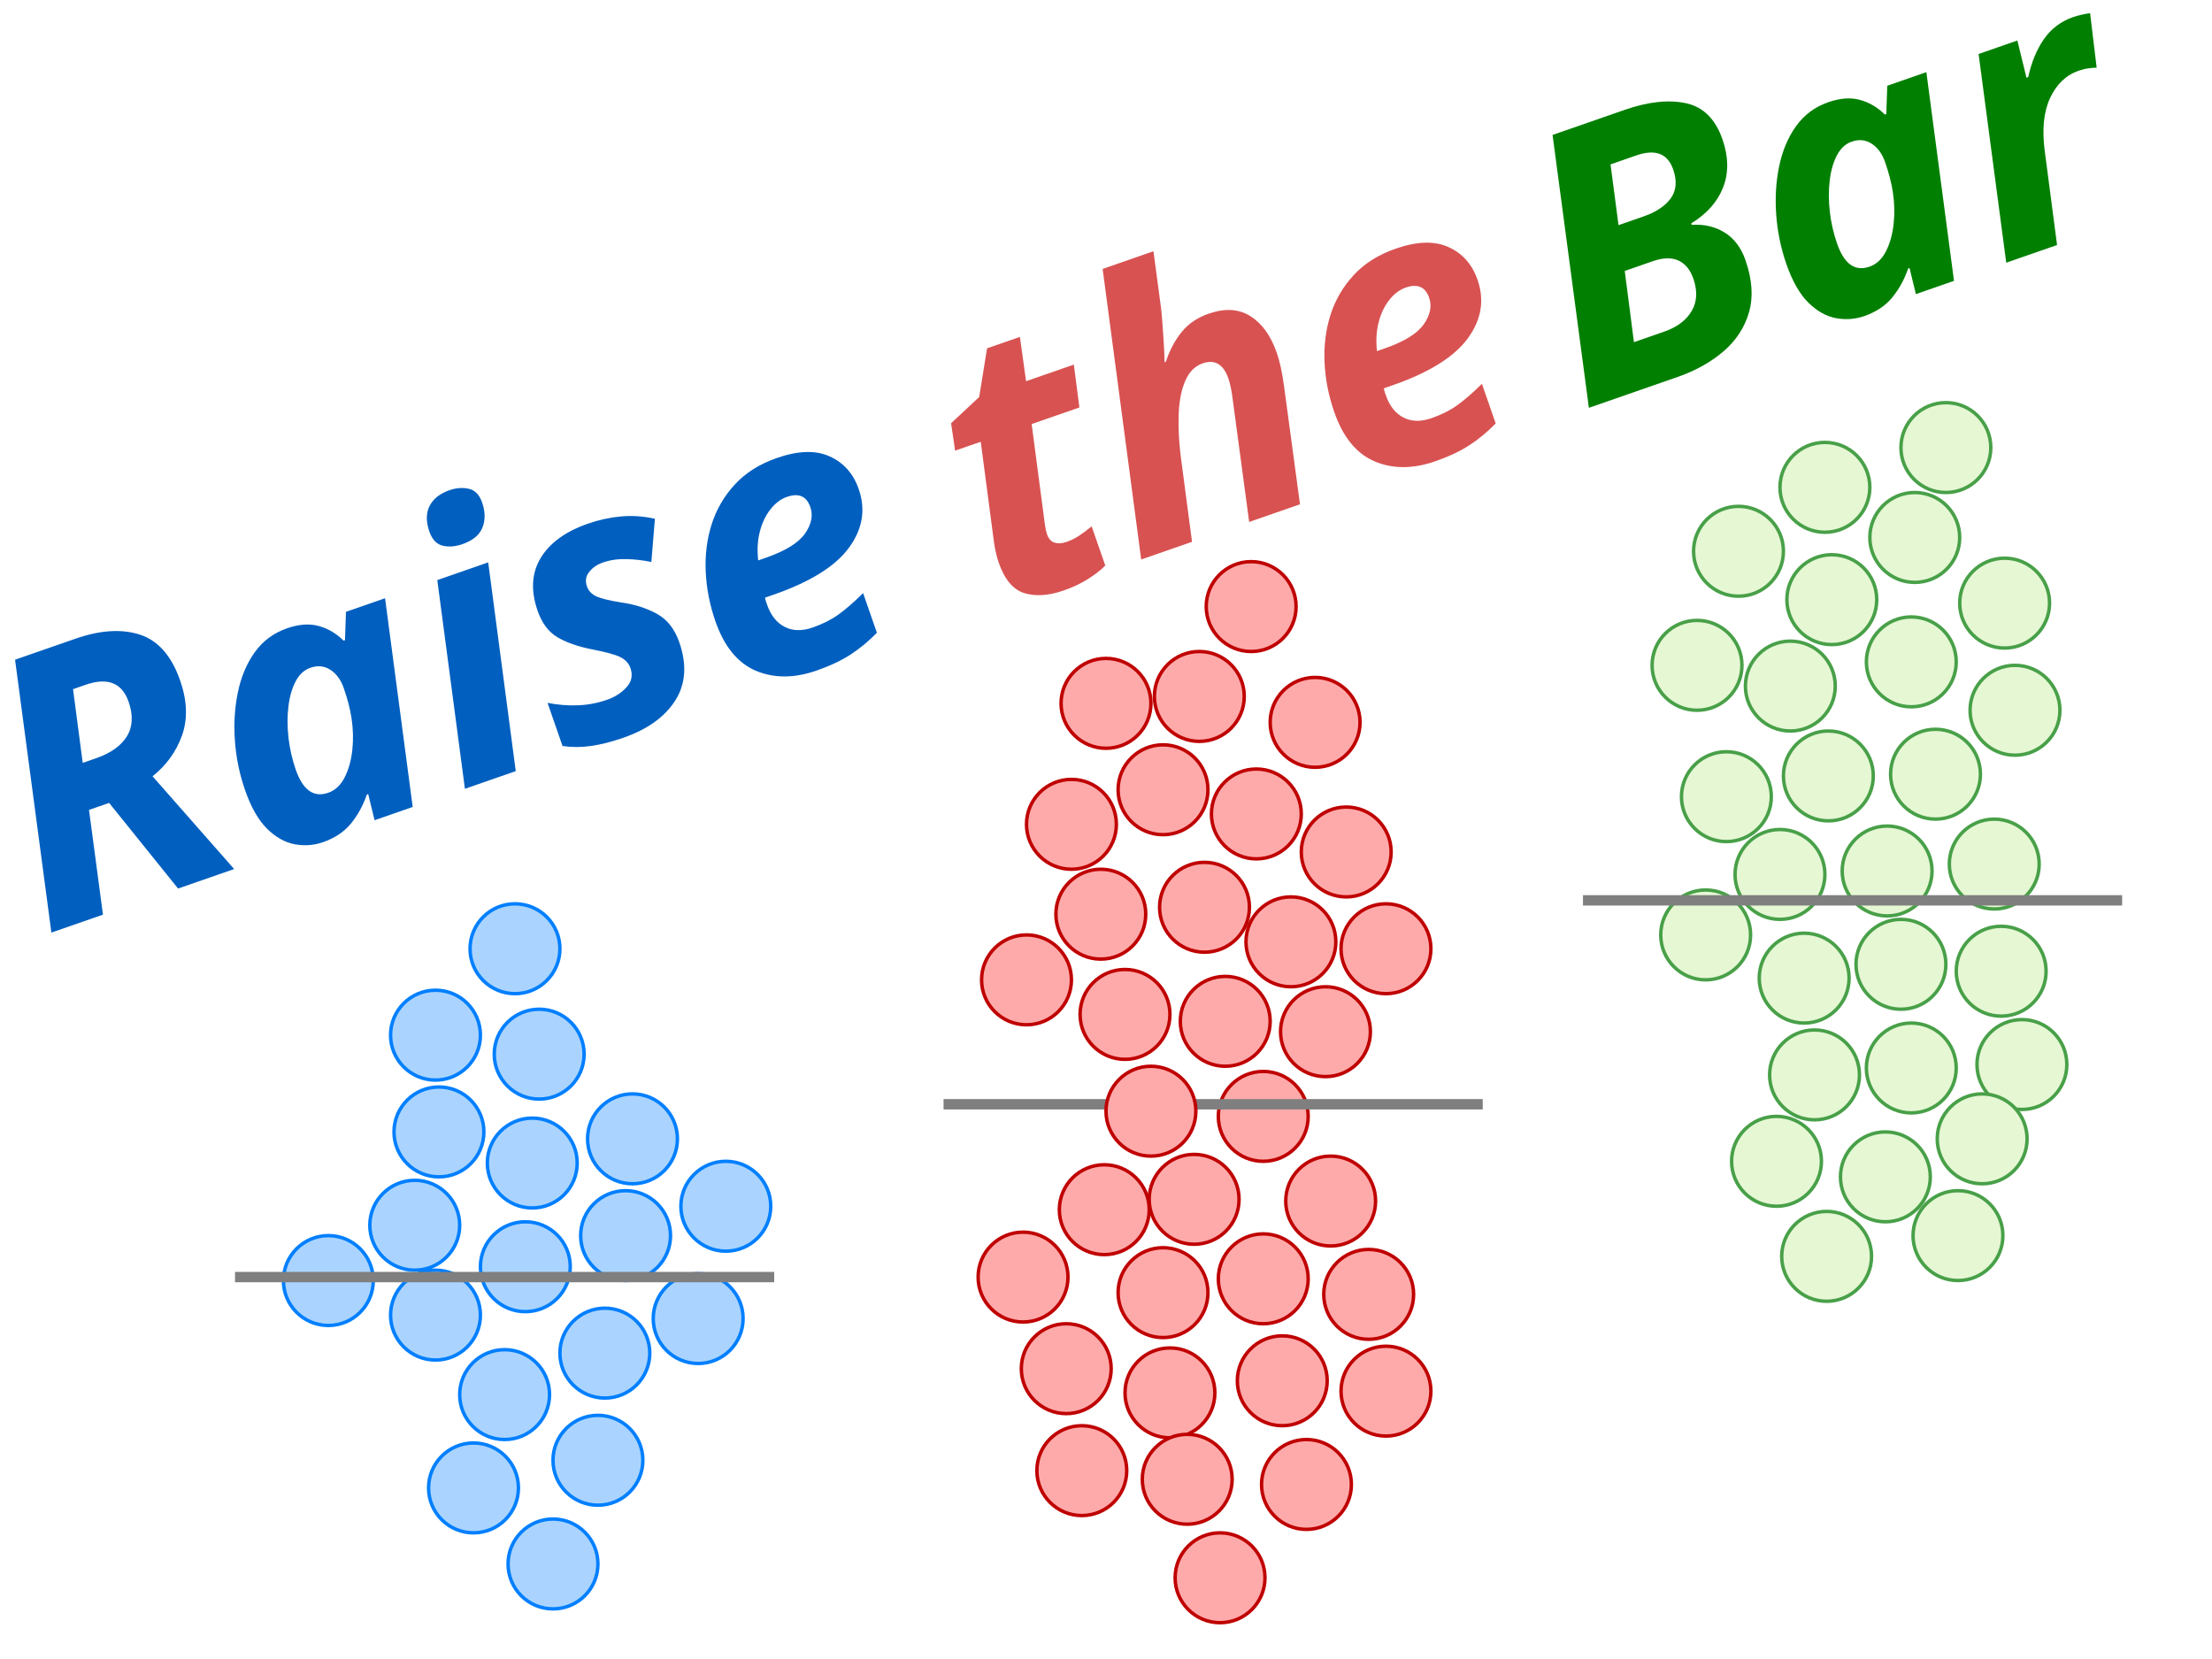
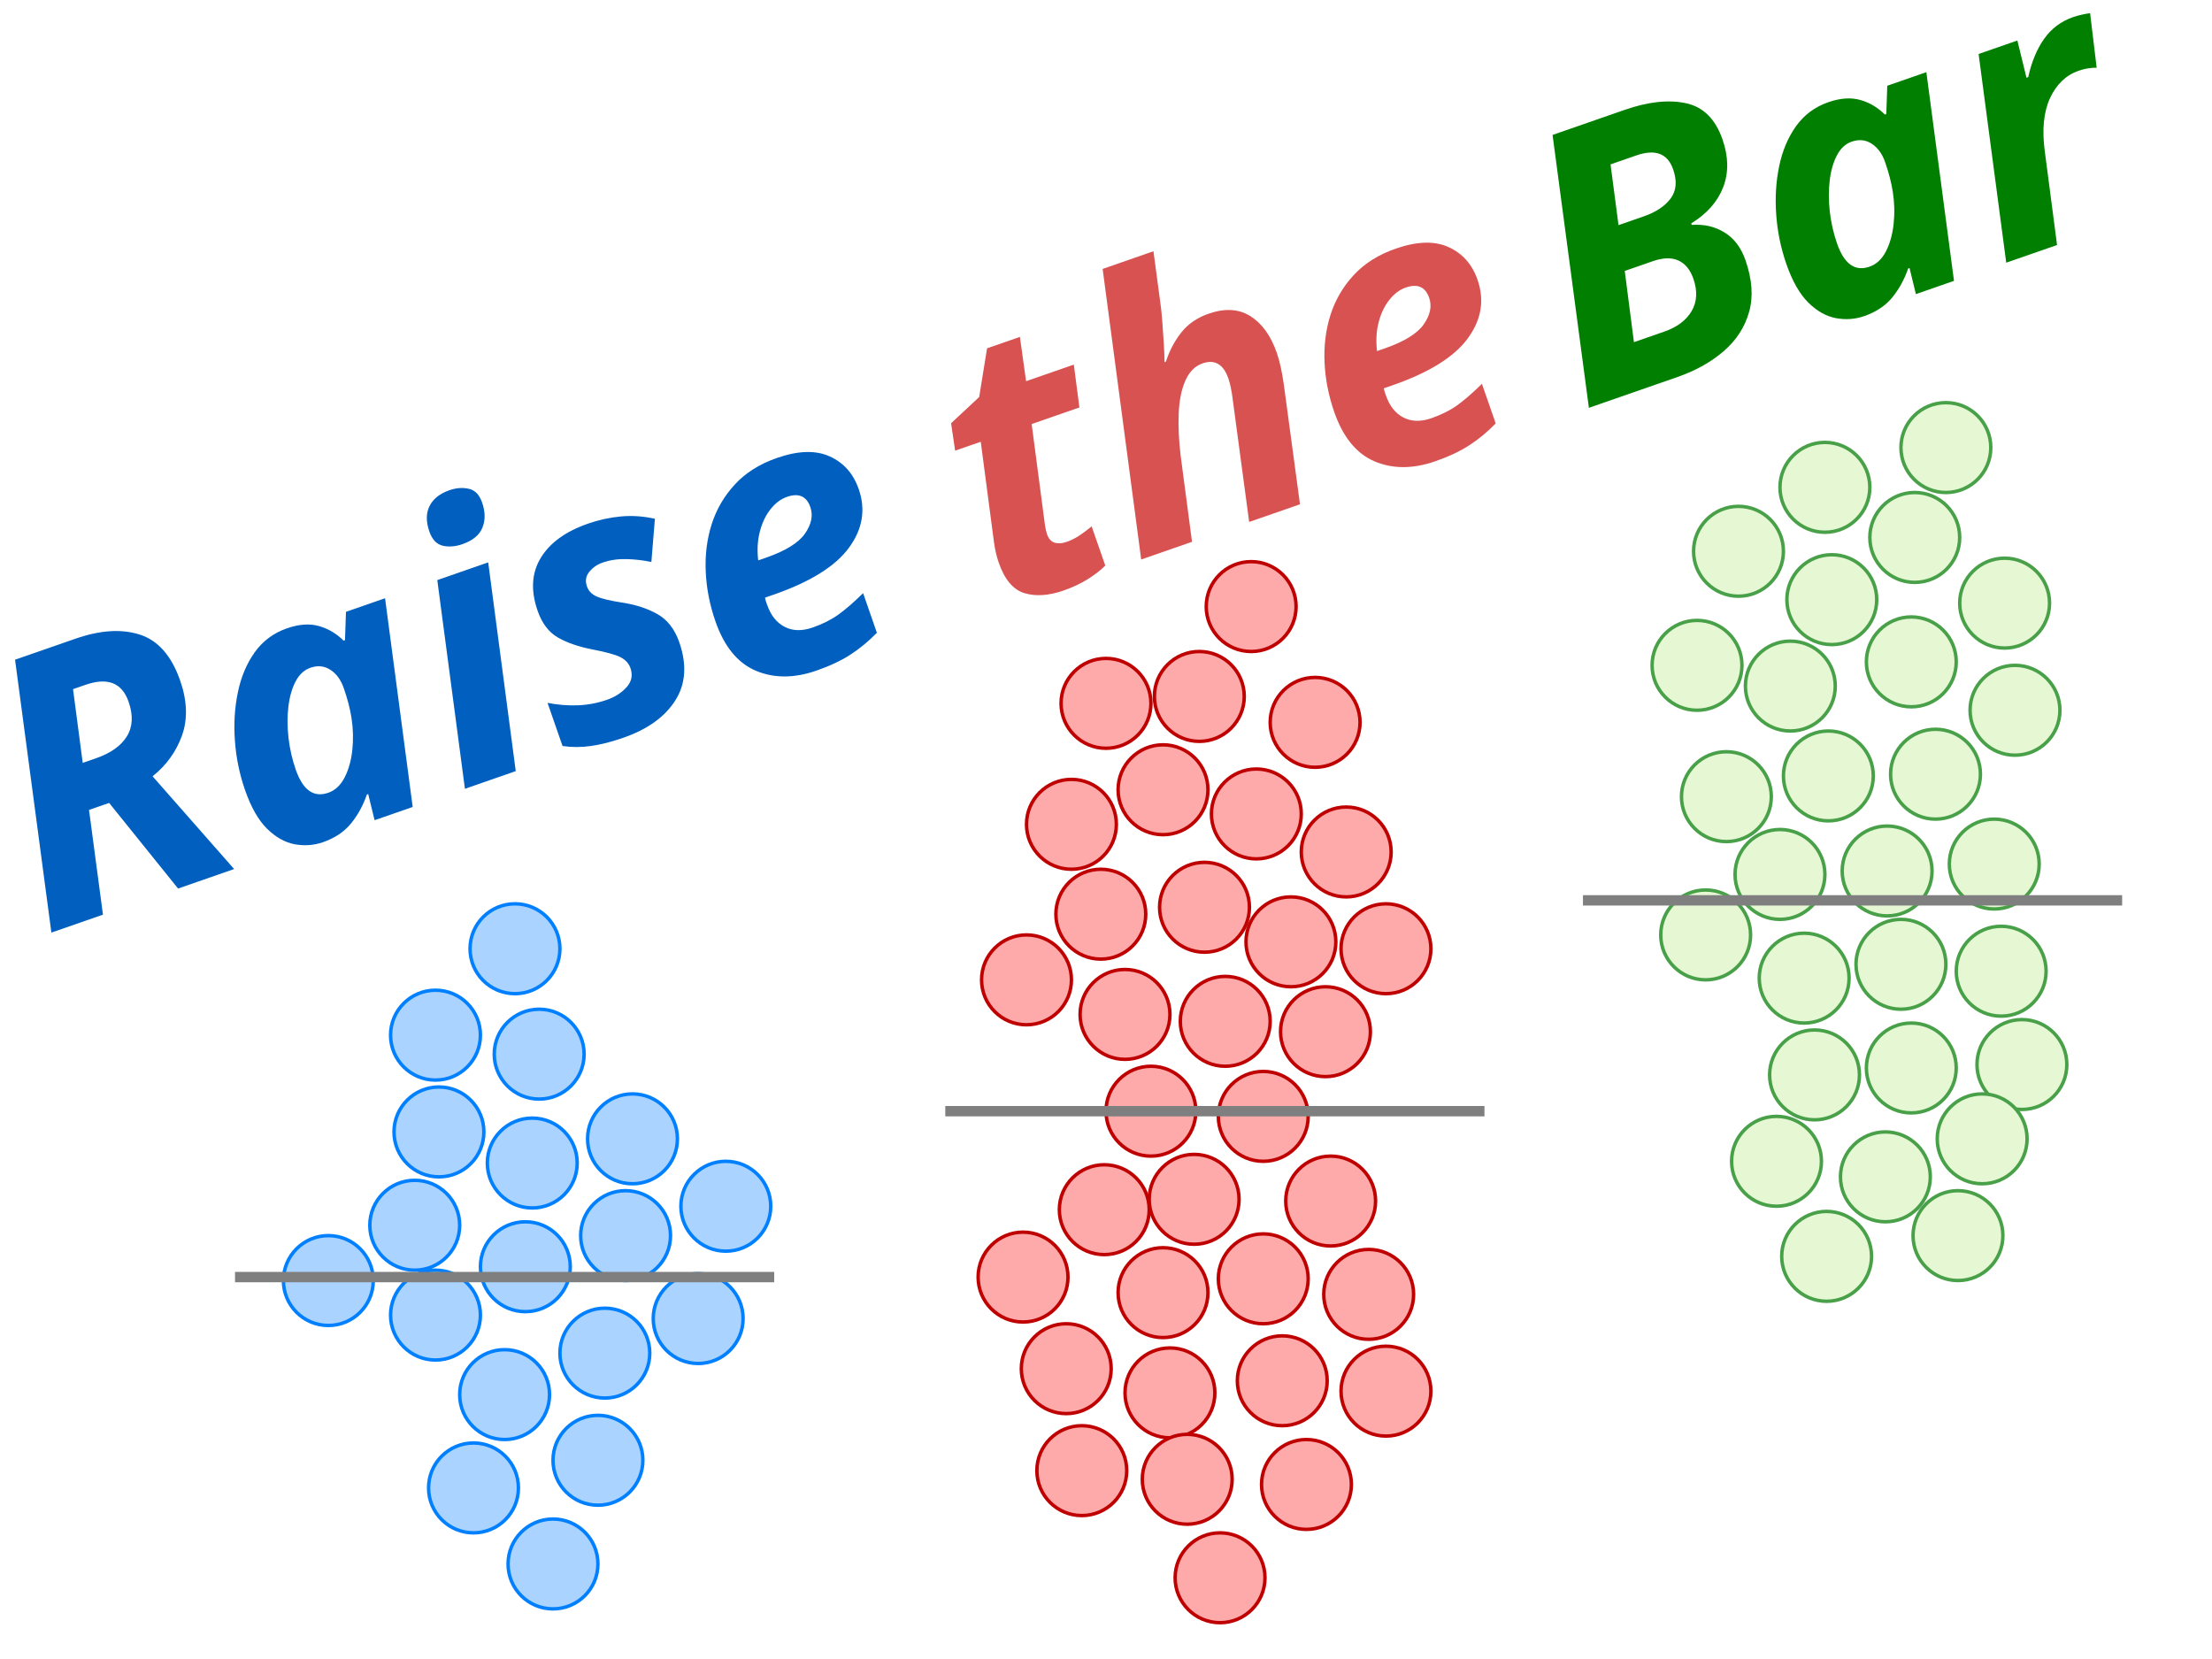
<svg xmlns="http://www.w3.org/2000/svg" viewBox="0 0 640 480">
  <g class="layer">
    <circle cx="156" cy="305" fill="#aad4ff" id="svg_1" r="13" stroke="#007fff">Raise</circle>
    <circle cx="154" cy="336.5" fill="#aad4ff" id="svg_5" r="13" stroke="#007fff" transform="matrix(1 0 0 1 0 0)">Raise</circle>
    <circle cx="152" cy="366.5" fill="#aad4ff" id="svg_7" r="13" stroke="#007fff" transform="matrix(1 0 0 1 0 0)">Raise</circle>
    <circle cx="181" cy="357.5" fill="#aad4ff" id="svg_13" r="13" stroke="#007fff" transform="matrix(1 0 0 1 0 0)">Raise</circle>
    <circle cx="126" cy="380.5" fill="#aad4ff" id="svg_17" r="13" stroke="#007fff" transform="matrix(1 0 0 1 0 0)">Raise</circle>
    <circle cx="146" cy="403.5" fill="#aad4ff" id="svg_20" r="13" stroke="#007fff" transform="matrix(1 0 0 1 0 0)">Raise</circle>
    <circle cx="173" cy="422.5" fill="#aad4ff" id="svg_22" r="13" stroke="#007fff">Raise</circle>
    <circle cx="126" cy="299.5" fill="#aad4ff" id="svg_26" r="13" stroke="#007fff" transform="matrix(1 0 0 1 0 0)">Raise</circle>
    <circle cx="175" cy="391.5" fill="#aad4ff" id="svg_33" r="13" stroke="#007fff" transform="matrix(1 0 0 1 0 0)">Raise</circle>
    <circle cx="149" cy="274.5" fill="#aad4ff" id="svg_36" r="13" stroke="#007fff">Raise</circle>
    <circle cx="137" cy="430.5" fill="#aad4ff" id="svg_38" r="13" stroke="#007fff" transform="matrix(1 0 0 1 0 0)">Raise</circle>
    <circle cx="160" cy="452.5" fill="#aad4ff" id="svg_39" r="13" stroke="#007fff" transform="matrix(1 0 0 1 0 0)">Raise</circle>
    <circle cx="336.5" cy="374" fill="#ffaaaa" id="svg_75" r="13" stroke="#bf0000" />
    <circle cx="319.5" cy="350" fill="#ffaaaa" id="svg_73" r="13" stroke="#bf0000" />
    <circle cx="345.5" cy="347" fill="#ffaaaa" id="svg_67" r="13" stroke="#bf0000" />
    <circle cx="380.5" cy="209" fill="#ffaaaa" id="svg_66" r="13" stroke="#bf0000" />
    <circle cx="338.5" cy="403" fill="#ffaaaa" id="svg_64" r="13" stroke="#bf0000" transform="matrix(1 0 0 1 0 0)" />
    <circle cx="365.5" cy="370" fill="#ffaaaa" id="svg_61" r="13" stroke="#bf0000" />
    <circle cx="365.5" cy="323" fill="#ffaaaa" id="svg_54" r="13" stroke="#bf0000" />
    <circle cx="308.5" cy="396" fill="#ffaaaa" id="svg_53" r="13" stroke="#bf0000" transform="matrix(1 0 0 1 0 0)" />
    <circle cx="343.5" cy="428" fill="#ffaaaa" id="svg_47" r="13" stroke="#bf0000" />
    <circle cx="336.5" cy="228.5" fill="#ffaaaa" id="svg_98" r="13" stroke="#bf0000" transform="matrix(1 0 0 1 0 0)" />
    <circle cx="363.5" cy="235.5" fill="#ffaaaa" id="svg_96" r="13" stroke="#bf0000" />
    <circle cx="348.5" cy="262.5" fill="#ffaaaa" id="svg_95" r="13" stroke="#bf0000" />
    <circle cx="373.5" cy="272.5" fill="#ffaaaa" id="svg_94" r="13" stroke="#bf0000" />
    <circle cx="389.5" cy="246.5" fill="#ffaaaa" id="svg_93" r="13" stroke="#bf0000" />
    <circle cx="354.5" cy="295.5" fill="#ffaaaa" id="svg_86" r="13" stroke="#bf0000" />
    <circle cx="325.5" cy="293.5" fill="#ffaaaa" id="svg_85" r="13" stroke="#bf0000" />
    <circle cx="383.5" cy="298.5" fill="#ffaaaa" id="svg_81" r="13" stroke="#bf0000" />
    <circle cx="318.5" cy="264.5" fill="#ffaaaa" id="svg_79" r="13" stroke="#bf0000" />
    <circle cx="347" cy="201.5" fill="#ffaaaa" id="svg_100" r="13" stroke="#bf0000" />
    <circle cx="95" cy="370.5" fill="#aad4ff" id="svg_104" r="13" stroke="#007fff" transform="matrix(1 0 0 1 0 0)">Raise</circle>
    <circle cx="202" cy="381.5" fill="#aad4ff" id="svg_109" r="13" stroke="#007fff">Raise</circle>
    <circle cx="313" cy="425.5" fill="#ffaaaa" id="svg_112" r="13" stroke="#bf0000" />
    <circle cx="378" cy="429.5" fill="#ffaaaa" id="svg_124" r="13" stroke="#bf0000" />
    <circle cx="353" cy="456.5" fill="#ffaaaa" id="svg_125" r="13" stroke="#bf0000" />
    <circle cx="546" cy="252" fill="#e6f7d4" id="svg_192" r="13" stroke="#48a048">Raise</circle>
    <circle cx="550" cy="279" fill="#e6f7d4" id="svg_191" r="13" stroke="#48a048">Raise</circle>
    <circle cx="579" cy="281" fill="#e6f7d4" id="svg_189" r="13" stroke="#48a048">Raise</circle>
    <circle cx="577" cy="250" fill="#e6f7d4" id="svg_187" r="13" stroke="#48a048">Raise</circle>
    <circle cx="515" cy="253" fill="#e6f7d4" id="svg_186" r="13" stroke="#48a048">Raise</circle>
    <circle cx="560" cy="224" fill="#e6f7d4" id="svg_185" r="13" stroke="#48a048">Raise</circle>
    <circle cx="522" cy="283" fill="#e6f7d4" id="svg_182" r="13" stroke="#48a048">Raise</circle>
    <circle cx="585" cy="308" fill="#e6f7d4" id="svg_180" r="13" stroke="#48a048">Raise</circle>
    <circle cx="553" cy="309" fill="#e6f7d4" id="svg_171" r="13" stroke="#48a048">Raise</circle>
    <circle cx="525" cy="311" fill="#e6f7d4" id="svg_170" r="13" stroke="#48a048">Raise</circle>
    <circle cx="514" cy="336" fill="#e6f7d4" id="svg_164" r="13" stroke="#48a048">Raise</circle>
    <circle cx="528" cy="141" fill="#e6f7d4" id="svg_162" r="13" stroke="#48a048">Raise</circle>
    <circle cx="530" cy="173.5" fill="#e6f7d4" id="svg_161" r="13" stroke="#48a048">Raise</circle>
    <circle cx="503" cy="159.5" fill="#e6f7d4" id="svg_160" r="13" stroke="#48a048">Raise</circle>
    <circle cx="563" cy="129.5" fill="#e6f7d4" id="svg_159" r="13" stroke="#48a048">Raise</circle>
    <circle cx="554" cy="155.5" fill="#e6f7d4" id="svg_154" r="13" stroke="#48a048">Raise</circle>
    <circle cx="518" cy="198.5" fill="#e6f7d4" id="svg_153" r="13" stroke="#48a048">Raise</circle>
    <circle cx="529" cy="224.5" fill="#e6f7d4" id="svg_151" r="13" stroke="#48a048">Raise</circle>
    <circle cx="553" cy="191.5" fill="#e6f7d4" id="svg_149" r="13" stroke="#48a048">Raise</circle>
    <circle cx="583" cy="205.5" fill="#e6f7d4" id="svg_146" r="13" stroke="#48a048">Raise</circle>
    <circle cx="491" cy="192.5" fill="#e6f7d4" id="svg_145" r="13" stroke="#48a048">Raise</circle>
    <circle cx="580" cy="174.5" fill="#e6f7d4" id="svg_144" r="13" stroke="#48a048">Raise</circle>
    <circle cx="566.5" cy="357.5" fill="#e6f7d4" id="svg_138" r="13" stroke="#48a048">Raise</circle>
    <circle cx="493.5" cy="270.5" fill="#e6f7d4" id="svg_137" r="13" stroke="#48a048">Raise</circle>
    <circle cx="499.5" cy="230.5" fill="#e6f7d4" id="svg_133" r="13" stroke="#48a048">Raise</circle>
    <circle cx="573.5" cy="329.5" fill="#e6f7d4" id="svg_131" r="13" stroke="#48a048">Raise</circle>
    <circle cx="528.5" cy="363.5" fill="#e6f7d4" id="svg_126" r="13" stroke="#48a048">Raise</circle>
    <circle cx="545.5" cy="340.5" fill="#e6f7d4" id="svg_45" r="13" stroke="#48a048">Raise</circle>
    <circle cx="210" cy="349" fill="#aad4ff" id="svg_202" r="13" stroke="#007fff">Raise</circle>
    <text fill="#005fbf" font-family="Sans-serif" font-size="65" font-style="italic" font-weight="bold" id="svg_205" letter-spacing="0" stroke="#000000" stroke-width="0" text-anchor="middle" transform="matrix(1 0 0 1 0 0) matrix(1.54029 -0.535574 0.552192 1.58808 -222.075 -200.912)" x="122.97" xml:space="preserve" y="310.73">Raise</text>
    <text fill="#d85252" font-family="Sans-serif" font-size="65" font-style="italic" font-weight="bold" id="svg_209" letter-spacing="0" stroke="#000000" stroke-width="0" text-anchor="middle" transform="matrix(1 0 0 1 0 0) matrix(1.54029 -0.535574 0.552192 1.58808 -222.075 -200.912)" x="270.04" xml:space="preserve" y="311.68">the</text>
    <text fill="#007f00" font-family="Sans-serif" font-size="65" font-style="italic" font-weight="bold" id="svg_210" letter-spacing="0" stroke="#000000" stroke-width="0" text-anchor="middle" transform="matrix(1.54029 -0.535574 0.552192 1.58808 -222.075 -200.912)" x="382.12" xml:space="preserve" y="312.33">Bar</text>
    <circle cx="183" cy="329.5" fill="#aad4ff" id="svg_212" r="13" stroke="#007fff" transform="matrix(1 0 0 1 0 0)">Raise</circle>
-     <line fill="none" id="svg_2" stroke="#7f7f7f" stroke-width="3" x1="273" x2="429" y1="319.5" y2="319.5">Raise</line>
    <line fill="none" id="svg_3" stroke="#7f7f7f" stroke-width="3" x1="458" x2="614" y1="260.5" y2="260.5">Raise</line>
    <circle cx="310" cy="238.5" fill="#ffaaaa" id="svg_4" r="13" stroke="#bf0000" transform="matrix(1 0 0 1 0 0)" />
    <circle cx="385" cy="347.5" fill="#ffaaaa" id="svg_8" r="13" stroke="#bf0000" />
    <circle cx="371" cy="399.5" fill="#ffaaaa" id="svg_9" r="13" stroke="#bf0000" transform="matrix(1 0 0 1 0 0)" />
    <circle cx="401" cy="274.5" fill="#ffaaaa" id="svg_10" r="13" stroke="#bf0000" />
    <circle cx="297" cy="283.5" fill="#ffaaaa" id="svg_11" r="13" stroke="#bf0000" />
    <circle cx="296" cy="369.5" fill="#ffaaaa" id="svg_12" r="13" stroke="#bf0000" />
    <circle cx="396" cy="374.5" fill="#ffaaaa" id="svg_15" r="13" stroke="#bf0000" />
    <circle cx="333" cy="321.5" fill="#ffaaaa" id="svg_16" r="13" stroke="#bf0000" transform="matrix(1 0 0 1 0 0)" />
    <circle cx="320" cy="203.5" fill="#ffaaaa" id="svg_19" r="13" stroke="#bf0000" />
    <circle cx="362" cy="175.5" fill="#ffaaaa" id="svg_21" r="13" stroke="#bf0000" />
    <circle cx="401" cy="402.5" fill="#ffaaaa" id="svg_23" r="13" stroke="#bf0000" transform="matrix(1 0 0 1 0 0)" />
    <circle cx="127" cy="327.5" fill="#aad4ff" id="svg_24" r="13" stroke="#007fff">Raise</circle>
    <circle cx="120" cy="354.5" fill="#aad4ff" id="svg_25" r="13" stroke="#007fff" transform="matrix(1 0 0 1 0 0)">Raise</circle>
    <line fill="none" id="svg_27" stroke="#7f7f7f" stroke-width="3" x1="68" x2="224" y1="369.5" y2="369.5">Raise</line>
+     <line fill="none" id="svg_28" stroke="#7f7f7f" stroke-width="3" x1="273.5" x2="429.5" y1="321.5" y2="321.5">Raise</line>
  </g>
</svg>
